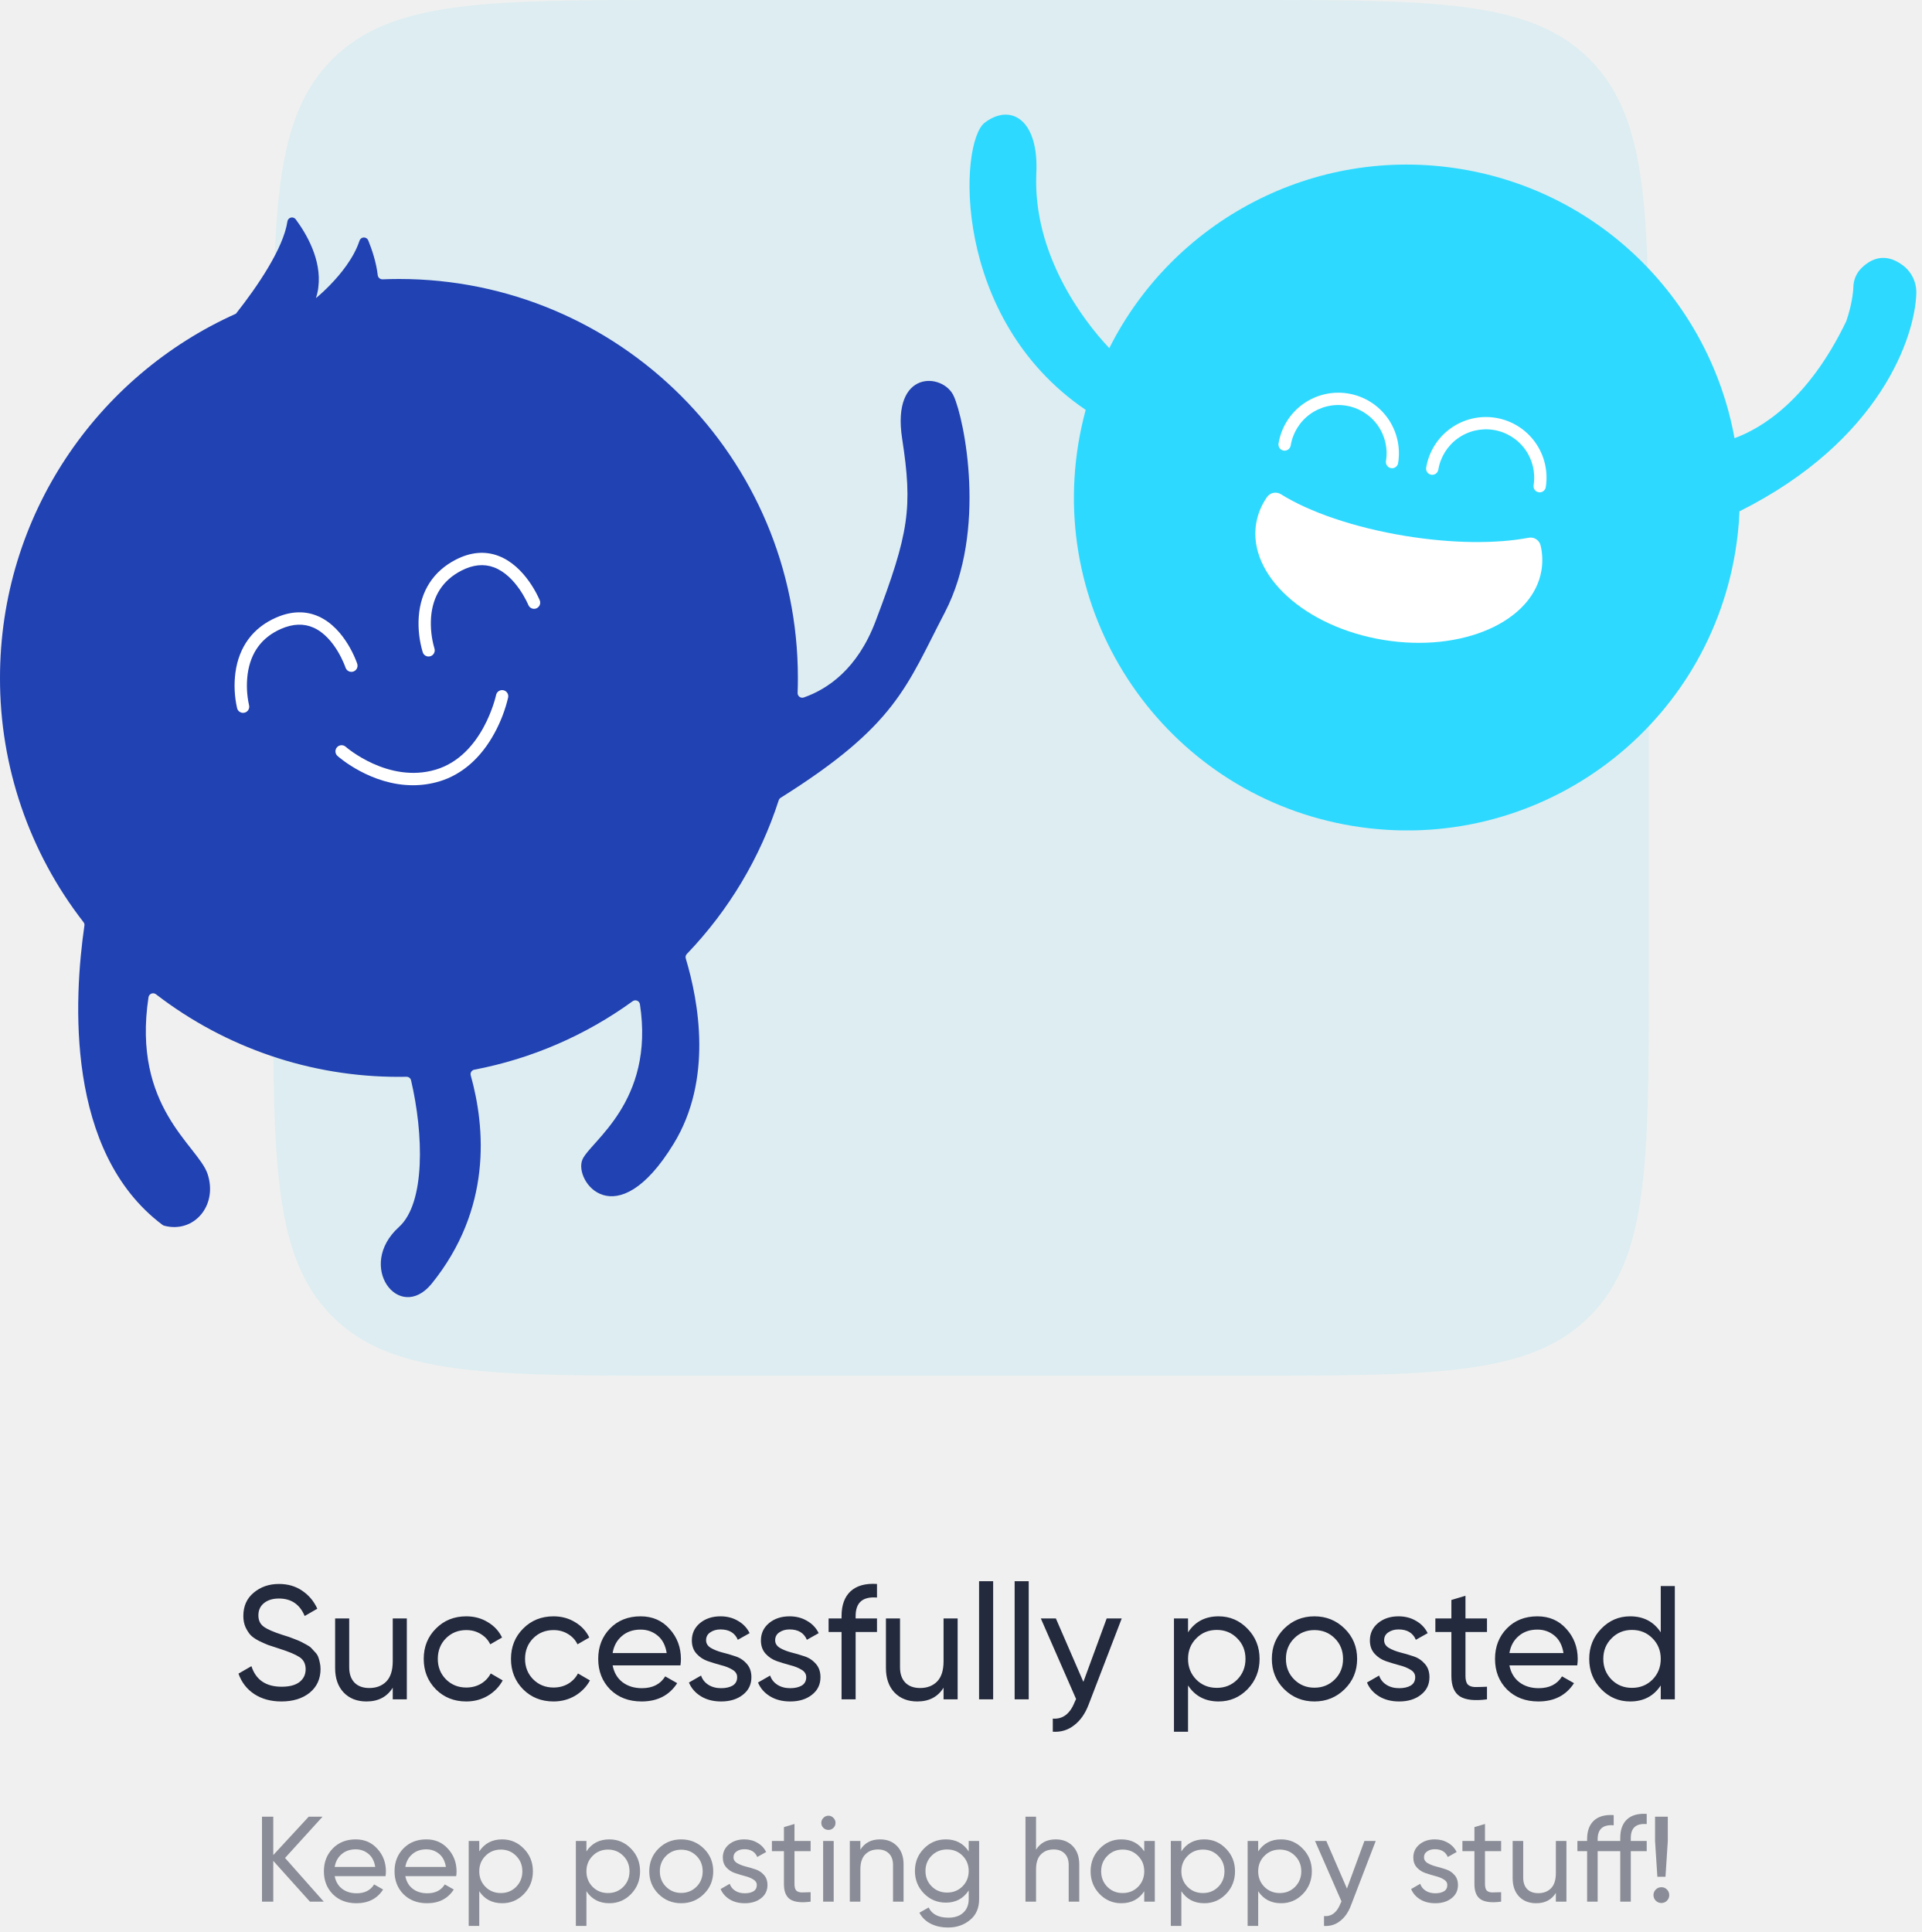
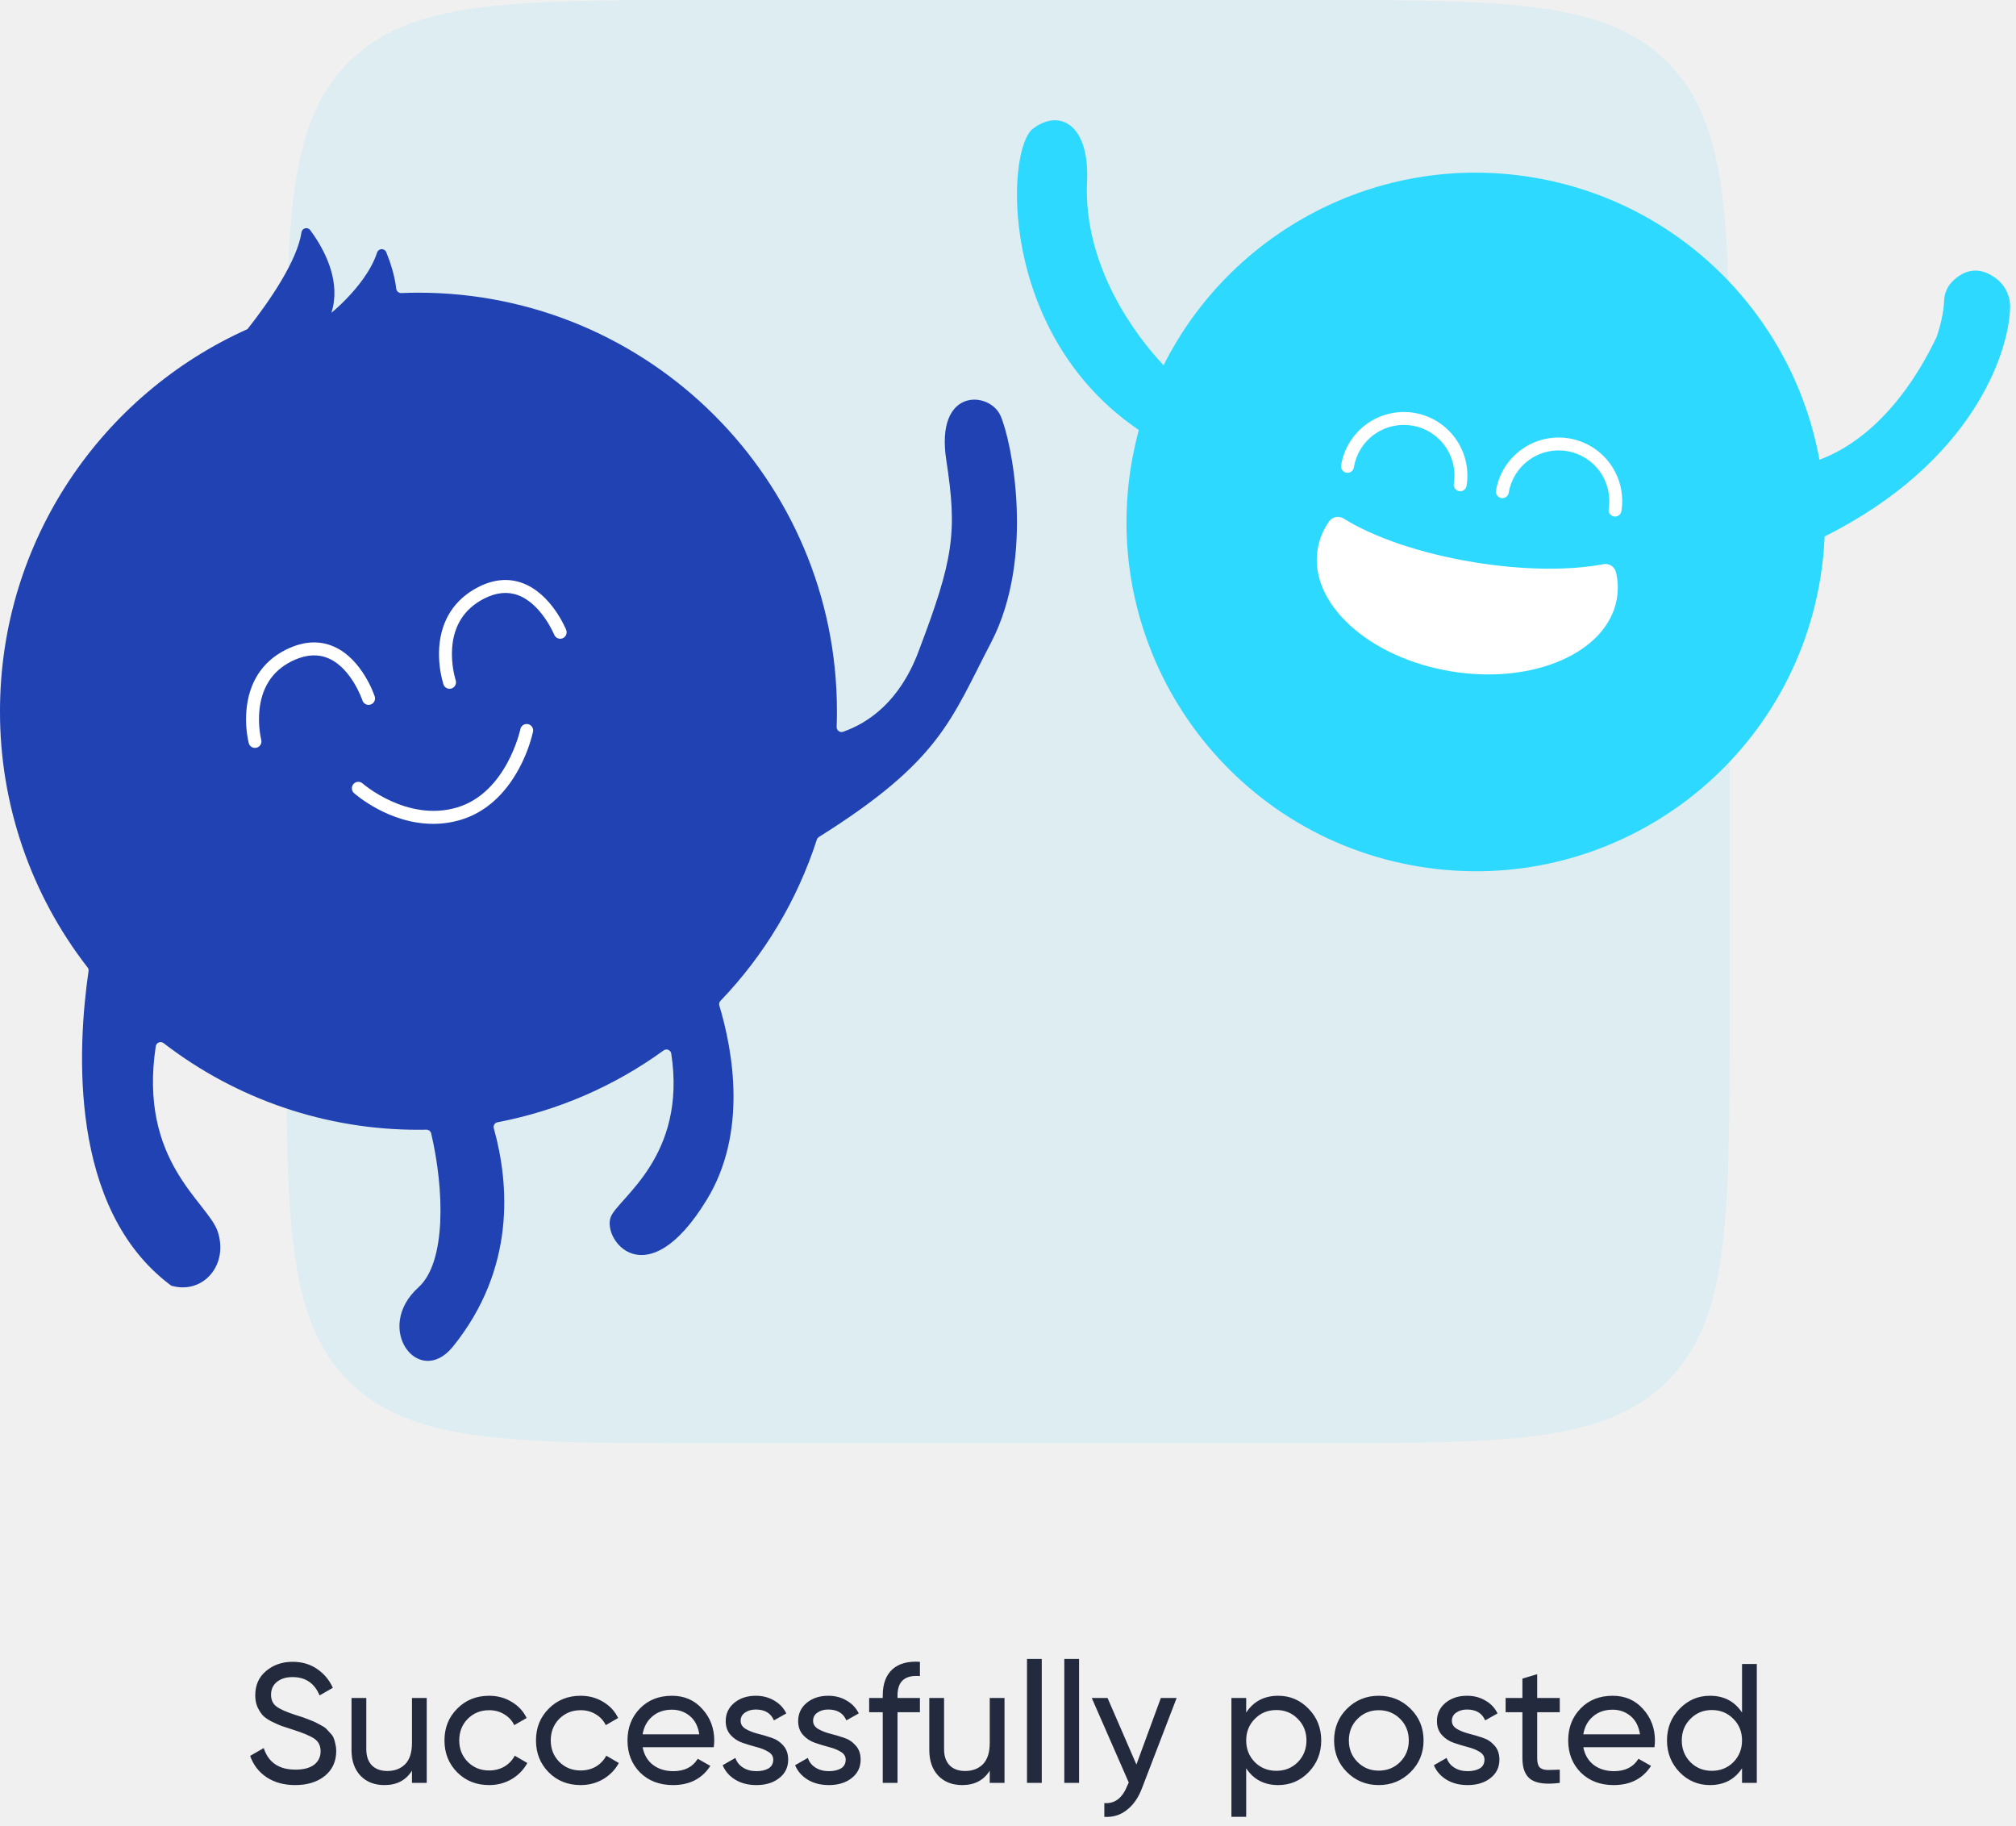
- <svg xmlns="http://www.w3.org/2000/svg" width="190" height="191" viewBox="0 0 190 191" fill="none">
-   <path opacity="0.5" d="M32.008 188H30.64L27.016 183.968V188H25.9V179.6H27.016V183.392L30.52 179.6H31.888L28.18 183.68L32.008 188ZM33.087 185.48C33.191 186.016 33.434 186.432 33.819 186.728C34.211 187.024 34.691 187.172 35.258 187.172C36.05 187.172 36.627 186.88 36.986 186.296L37.874 186.8C37.291 187.704 36.41 188.156 35.234 188.156C34.282 188.156 33.507 187.86 32.907 187.268C32.315 186.668 32.019 185.912 32.019 185C32.019 184.096 32.31 183.344 32.895 182.744C33.478 182.144 34.234 181.844 35.163 181.844C36.042 181.844 36.758 182.156 37.31 182.78C37.87 183.396 38.151 184.14 38.151 185.012C38.151 185.164 38.139 185.32 38.114 185.48H33.087ZM35.163 182.828C34.602 182.828 34.139 182.988 33.77 183.308C33.403 183.62 33.175 184.04 33.087 184.568H37.094C37.007 184 36.782 183.568 36.422 183.272C36.062 182.976 35.642 182.828 35.163 182.828ZM40.071 185.48C40.175 186.016 40.419 186.432 40.803 186.728C41.195 187.024 41.675 187.172 42.243 187.172C43.035 187.172 43.611 186.88 43.971 186.296L44.859 186.8C44.275 187.704 43.395 188.156 42.219 188.156C41.267 188.156 40.491 187.86 39.891 187.268C39.299 186.668 39.003 185.912 39.003 185C39.003 184.096 39.295 183.344 39.879 182.744C40.463 182.144 41.219 181.844 42.147 181.844C43.027 181.844 43.743 182.156 44.295 182.78C44.855 183.396 45.135 184.14 45.135 185.012C45.135 185.164 45.123 185.32 45.099 185.48H40.071ZM42.147 182.828C41.587 182.828 41.123 182.988 40.755 183.308C40.387 183.62 40.159 184.04 40.071 184.568H44.079C43.991 184 43.767 183.568 43.407 183.272C43.047 182.976 42.627 182.828 42.147 182.828ZM49.647 181.844C50.487 181.844 51.203 182.152 51.795 182.768C52.387 183.376 52.683 184.12 52.683 185C52.683 185.88 52.387 186.628 51.795 187.244C51.203 187.852 50.487 188.156 49.647 188.156C48.655 188.156 47.899 187.76 47.379 186.968V190.4H46.335V182H47.379V183.032C47.899 182.24 48.655 181.844 49.647 181.844ZM49.515 187.148C50.115 187.148 50.619 186.944 51.027 186.536C51.435 186.12 51.639 185.608 51.639 185C51.639 184.392 51.435 183.884 51.027 183.476C50.619 183.06 50.115 182.852 49.515 182.852C48.907 182.852 48.399 183.06 47.991 183.476C47.583 183.884 47.379 184.392 47.379 185C47.379 185.608 47.583 186.12 47.991 186.536C48.399 186.944 48.907 187.148 49.515 187.148ZM60.241 181.844C61.081 181.844 61.797 182.152 62.389 182.768C62.981 183.376 63.277 184.12 63.277 185C63.277 185.88 62.981 186.628 62.389 187.244C61.797 187.852 61.081 188.156 60.241 188.156C59.249 188.156 58.493 187.76 57.973 186.968V190.4H56.929V182H57.973V183.032C58.493 182.24 59.249 181.844 60.241 181.844ZM60.109 187.148C60.709 187.148 61.213 186.944 61.621 186.536C62.029 186.12 62.233 185.608 62.233 185C62.233 184.392 62.029 183.884 61.621 183.476C61.213 183.06 60.709 182.852 60.109 182.852C59.501 182.852 58.993 183.06 58.585 183.476C58.177 183.884 57.973 184.392 57.973 185C57.973 185.608 58.177 186.12 58.585 186.536C58.993 186.944 59.501 187.148 60.109 187.148ZM69.587 187.244C68.971 187.852 68.222 188.156 67.343 188.156C66.463 188.156 65.715 187.852 65.099 187.244C64.49 186.636 64.186 185.888 64.186 185C64.186 184.112 64.49 183.364 65.099 182.756C65.715 182.148 66.463 181.844 67.343 181.844C68.222 181.844 68.971 182.148 69.587 182.756C70.203 183.364 70.51 184.112 70.51 185C70.51 185.888 70.203 186.636 69.587 187.244ZM67.343 187.136C67.942 187.136 68.447 186.932 68.855 186.524C69.263 186.116 69.466 185.608 69.466 185C69.466 184.392 69.263 183.884 68.855 183.476C68.447 183.068 67.942 182.864 67.343 182.864C66.751 182.864 66.251 183.068 65.843 183.476C65.434 183.884 65.231 184.392 65.231 185C65.231 185.608 65.434 186.116 65.843 186.524C66.251 186.932 66.751 187.136 67.343 187.136ZM72.512 183.62C72.512 183.852 72.628 184.04 72.86 184.184C73.092 184.32 73.372 184.432 73.7 184.52C74.028 184.6 74.356 184.696 74.684 184.808C75.012 184.912 75.292 185.096 75.524 185.36C75.756 185.616 75.872 185.948 75.872 186.356C75.872 186.9 75.66 187.336 75.236 187.664C74.82 187.992 74.284 188.156 73.628 188.156C73.044 188.156 72.544 188.028 72.128 187.772C71.712 187.516 71.416 187.176 71.24 186.752L72.14 186.236C72.236 186.524 72.416 186.752 72.68 186.92C72.944 187.088 73.26 187.172 73.628 187.172C73.972 187.172 74.256 187.108 74.48 186.98C74.704 186.844 74.816 186.636 74.816 186.356C74.816 186.124 74.7 185.94 74.468 185.804C74.236 185.66 73.956 185.548 73.628 185.468C73.3 185.38 72.972 185.28 72.644 185.168C72.316 185.056 72.036 184.872 71.804 184.616C71.572 184.36 71.456 184.032 71.456 183.632C71.456 183.112 71.656 182.684 72.056 182.348C72.464 182.012 72.972 181.844 73.58 181.844C74.068 181.844 74.5 181.956 74.876 182.18C75.26 182.396 75.548 182.7 75.74 183.092L74.864 183.584C74.648 183.072 74.22 182.816 73.58 182.816C73.284 182.816 73.032 182.888 72.824 183.032C72.616 183.168 72.512 183.364 72.512 183.62ZM80.138 183.008H78.542V186.26C78.542 186.556 78.598 186.768 78.71 186.896C78.83 187.016 79.01 187.08 79.25 187.088C79.49 187.088 79.786 187.08 80.138 187.064V188C79.226 188.12 78.558 188.048 78.134 187.784C77.71 187.512 77.498 187.004 77.498 186.26V183.008H76.31V182H77.498V180.632L78.542 180.32V182H80.138V183.008ZM81.902 180.908C81.702 180.908 81.534 180.84 81.398 180.704C81.262 180.568 81.194 180.404 81.194 180.212C81.194 180.02 81.262 179.856 81.398 179.72C81.534 179.576 81.702 179.504 81.902 179.504C82.094 179.504 82.258 179.576 82.394 179.72C82.53 179.856 82.598 180.02 82.598 180.212C82.598 180.404 82.53 180.568 82.394 180.704C82.258 180.84 82.094 180.908 81.902 180.908ZM81.374 188V182H82.418V188H81.374ZM86.999 181.844C87.703 181.844 88.267 182.068 88.691 182.516C89.115 182.956 89.327 183.556 89.327 184.316V188H88.283V184.376C88.283 183.888 88.151 183.512 87.887 183.248C87.623 182.976 87.259 182.84 86.795 182.84C86.275 182.84 85.855 183.004 85.535 183.332C85.215 183.652 85.055 184.148 85.055 184.82V188H84.011V182H85.055V182.864C85.479 182.184 86.127 181.844 86.999 181.844ZM95.764 182H96.796V187.748C96.796 188.636 96.496 189.324 95.896 189.812C95.296 190.308 94.576 190.556 93.736 190.556C93.064 190.556 92.484 190.428 91.996 190.172C91.508 189.924 91.14 189.564 90.892 189.092L91.804 188.576C92.132 189.248 92.784 189.584 93.76 189.584C94.384 189.584 94.872 189.42 95.224 189.092C95.584 188.764 95.764 188.316 95.764 187.748V186.896C95.236 187.696 94.484 188.096 93.508 188.096C92.652 188.096 91.928 187.792 91.336 187.184C90.744 186.576 90.448 185.836 90.448 184.964C90.448 184.092 90.744 183.356 91.336 182.756C91.928 182.148 92.652 181.844 93.508 181.844C94.492 181.844 95.244 182.24 95.764 183.032V182ZM92.104 186.488C92.512 186.896 93.02 187.1 93.628 187.1C94.236 187.1 94.744 186.896 95.152 186.488C95.56 186.08 95.764 185.572 95.764 184.964C95.764 184.364 95.56 183.86 95.152 183.452C94.744 183.044 94.236 182.84 93.628 182.84C93.02 182.84 92.512 183.044 92.104 183.452C91.696 183.86 91.492 184.364 91.492 184.964C91.492 185.572 91.696 186.08 92.104 186.488ZM104.366 181.844C105.07 181.844 105.634 182.068 106.058 182.516C106.482 182.956 106.694 183.556 106.694 184.316V188H105.65V184.376C105.65 183.888 105.518 183.512 105.254 183.248C104.99 182.976 104.626 182.84 104.162 182.84C103.642 182.84 103.222 183.004 102.902 183.332C102.582 183.652 102.422 184.148 102.422 184.82V188H101.378V179.6H102.422V182.864C102.846 182.184 103.494 181.844 104.366 181.844ZM113.119 182H114.163V188H113.119V186.968C112.599 187.76 111.843 188.156 110.851 188.156C110.011 188.156 109.295 187.852 108.703 187.244C108.111 186.628 107.815 185.88 107.815 185C107.815 184.12 108.111 183.376 108.703 182.768C109.295 182.152 110.011 181.844 110.851 181.844C111.843 181.844 112.599 182.24 113.119 183.032V182ZM110.983 187.148C111.591 187.148 112.099 186.944 112.507 186.536C112.915 186.12 113.119 185.608 113.119 185C113.119 184.392 112.915 183.884 112.507 183.476C112.099 183.06 111.591 182.852 110.983 182.852C110.383 182.852 109.879 183.06 109.471 183.476C109.063 183.884 108.859 184.392 108.859 185C108.859 185.608 109.063 186.12 109.471 186.536C109.879 186.944 110.383 187.148 110.983 187.148ZM119.057 181.844C119.897 181.844 120.613 182.152 121.205 182.768C121.797 183.376 122.093 184.12 122.093 185C122.093 185.88 121.797 186.628 121.205 187.244C120.613 187.852 119.897 188.156 119.057 188.156C118.065 188.156 117.309 187.76 116.789 186.968V190.4H115.745V182H116.789V183.032C117.309 182.24 118.065 181.844 119.057 181.844ZM118.925 187.148C119.525 187.148 120.029 186.944 120.437 186.536C120.845 186.12 121.049 185.608 121.049 185C121.049 184.392 120.845 183.884 120.437 183.476C120.029 183.06 119.525 182.852 118.925 182.852C118.317 182.852 117.809 183.06 117.401 183.476C116.993 183.884 116.789 184.392 116.789 185C116.789 185.608 116.993 186.12 117.401 186.536C117.809 186.944 118.317 187.148 118.925 187.148ZM126.651 181.844C127.491 181.844 128.207 182.152 128.799 182.768C129.391 183.376 129.687 184.12 129.687 185C129.687 185.88 129.391 186.628 128.799 187.244C128.207 187.852 127.491 188.156 126.651 188.156C125.659 188.156 124.903 187.76 124.383 186.968V190.4H123.339V182H124.383V183.032C124.903 182.24 125.659 181.844 126.651 181.844ZM126.519 187.148C127.119 187.148 127.623 186.944 128.031 186.536C128.439 186.12 128.643 185.608 128.643 185C128.643 184.392 128.439 183.884 128.031 183.476C127.623 183.06 127.119 182.852 126.519 182.852C125.911 182.852 125.403 183.06 124.995 183.476C124.587 183.884 124.383 184.392 124.383 185C124.383 185.608 124.587 186.12 124.995 186.536C125.403 186.944 125.911 187.148 126.519 187.148ZM134.886 182H136.002L133.554 188.372C133.298 189.052 132.938 189.568 132.474 189.92C132.018 190.28 131.49 190.44 130.89 190.4V189.428C131.626 189.484 132.166 189.076 132.51 188.204L132.618 187.976L130.002 182H131.118L133.158 186.704L134.886 182ZM140.774 183.62C140.774 183.852 140.89 184.04 141.122 184.184C141.354 184.32 141.634 184.432 141.962 184.52C142.29 184.6 142.618 184.696 142.946 184.808C143.274 184.912 143.554 185.096 143.786 185.36C144.018 185.616 144.134 185.948 144.134 186.356C144.134 186.9 143.922 187.336 143.498 187.664C143.082 187.992 142.546 188.156 141.89 188.156C141.306 188.156 140.806 188.028 140.39 187.772C139.974 187.516 139.678 187.176 139.502 186.752L140.402 186.236C140.498 186.524 140.678 186.752 140.942 186.92C141.206 187.088 141.522 187.172 141.89 187.172C142.234 187.172 142.518 187.108 142.742 186.98C142.966 186.844 143.078 186.636 143.078 186.356C143.078 186.124 142.962 185.94 142.73 185.804C142.498 185.66 142.218 185.548 141.89 185.468C141.562 185.38 141.234 185.28 140.906 185.168C140.578 185.056 140.298 184.872 140.066 184.616C139.834 184.36 139.718 184.032 139.718 183.632C139.718 183.112 139.918 182.684 140.318 182.348C140.726 182.012 141.234 181.844 141.842 181.844C142.33 181.844 142.762 181.956 143.138 182.18C143.522 182.396 143.81 182.7 144.002 183.092L143.126 183.584C142.91 183.072 142.482 182.816 141.842 182.816C141.546 182.816 141.294 182.888 141.086 183.032C140.878 183.168 140.774 183.364 140.774 183.62ZM148.4 183.008H146.804V186.26C146.804 186.556 146.86 186.768 146.972 186.896C147.092 187.016 147.272 187.08 147.512 187.088C147.752 187.088 148.048 187.08 148.4 187.064V188C147.488 188.12 146.82 188.048 146.396 187.784C145.972 187.512 145.76 187.004 145.76 186.26V183.008H144.572V182H145.76V180.632L146.804 180.32V182H148.4V183.008ZM153.811 182H154.855V188H153.811V187.136C153.387 187.816 152.739 188.156 151.867 188.156C151.163 188.156 150.599 187.936 150.175 187.496C149.751 187.048 149.539 186.444 149.539 185.684V182H150.583V185.624C150.583 186.112 150.715 186.492 150.979 186.764C151.243 187.028 151.607 187.16 152.071 187.16C152.591 187.16 153.011 187 153.331 186.68C153.651 186.352 153.811 185.852 153.811 185.18V182ZM162.792 180.332C161.744 180.244 161.22 180.7 161.22 181.7V182H162.792V183.008H161.22V188H160.176V183.008H157.944V188H156.9V183.008H155.94V182H156.9V181.82C156.9 181.012 157.124 180.4 157.572 179.984C158.028 179.568 158.68 179.388 159.528 179.444V180.452C158.472 180.364 157.944 180.82 157.944 181.82V182H160.176V181.7C160.176 180.892 160.4 180.28 160.848 179.864C161.296 179.448 161.944 179.268 162.792 179.324V180.332ZM163.845 185.54L163.617 182V179.6H164.877V182L164.649 185.54H163.845ZM164.241 188.132C164.025 188.132 163.841 188.056 163.689 187.904C163.537 187.752 163.461 187.568 163.461 187.352C163.461 187.136 163.537 186.952 163.689 186.8C163.841 186.648 164.025 186.572 164.241 186.572C164.465 186.572 164.649 186.648 164.793 186.8C164.945 186.952 165.021 187.136 165.021 187.352C165.021 187.568 164.945 187.752 164.793 187.904C164.649 188.056 164.465 188.132 164.241 188.132Z" fill="#242A3D" />
+ <svg xmlns="http://www.w3.org/2000/svg" width="190" height="172" viewBox="0 0 190 172" fill="none">
  <path d="M27.816 168.208C26.771 168.208 25.875 167.963 25.128 167.472C24.392 166.981 23.875 166.309 23.576 165.456L24.856 164.72C25.293 166.075 26.291 166.752 27.848 166.752C28.616 166.752 29.203 166.597 29.608 166.288C30.013 165.968 30.216 165.547 30.216 165.024C30.216 164.491 30.013 164.091 29.608 163.824C29.203 163.557 28.525 163.275 27.576 162.976C27.107 162.827 26.749 162.709 26.504 162.624C26.259 162.528 25.949 162.389 25.576 162.208C25.213 162.016 24.941 161.824 24.76 161.632C24.579 161.429 24.413 161.168 24.264 160.848C24.125 160.528 24.056 160.165 24.056 159.76C24.056 158.789 24.397 158.021 25.08 157.456C25.763 156.88 26.595 156.592 27.576 156.592C28.461 156.592 29.229 156.816 29.88 157.264C30.541 157.712 31.037 158.304 31.368 159.04L30.12 159.76C29.64 158.608 28.792 158.032 27.576 158.032C26.968 158.032 26.477 158.181 26.104 158.48C25.731 158.779 25.544 159.184 25.544 159.696C25.544 160.187 25.72 160.56 26.072 160.816C26.424 161.072 27.032 161.339 27.896 161.616C28.205 161.712 28.424 161.781 28.552 161.824C28.68 161.867 28.877 161.941 29.144 162.048C29.421 162.155 29.624 162.24 29.752 162.304C29.88 162.368 30.051 162.459 30.264 162.576C30.488 162.693 30.653 162.805 30.76 162.912C30.867 163.019 30.989 163.152 31.128 163.312C31.277 163.461 31.384 163.616 31.448 163.776C31.512 163.936 31.565 164.123 31.608 164.336C31.661 164.539 31.688 164.757 31.688 164.992C31.688 165.973 31.331 166.757 30.616 167.344C29.901 167.92 28.968 168.208 27.816 168.208ZM38.826 160H40.218V168H38.826V166.848C38.261 167.755 37.397 168.208 36.234 168.208C35.295 168.208 34.543 167.915 33.978 167.328C33.413 166.731 33.13 165.925 33.13 164.912V160H34.522V164.832C34.522 165.483 34.698 165.989 35.05 166.352C35.402 166.704 35.887 166.88 36.506 166.88C37.199 166.88 37.759 166.667 38.186 166.24C38.613 165.803 38.826 165.136 38.826 164.24V160ZM46.097 168.208C44.892 168.208 43.889 167.808 43.089 167.008C42.289 166.197 41.889 165.195 41.889 164C41.889 162.805 42.289 161.808 43.089 161.008C43.889 160.197 44.892 159.792 46.097 159.792C46.887 159.792 47.596 159.984 48.225 160.368C48.855 160.741 49.324 161.248 49.633 161.888L48.465 162.56C48.263 162.133 47.948 161.792 47.521 161.536C47.105 161.28 46.631 161.152 46.097 161.152C45.297 161.152 44.625 161.424 44.081 161.968C43.548 162.512 43.281 163.189 43.281 164C43.281 164.8 43.548 165.472 44.081 166.016C44.625 166.56 45.297 166.832 46.097 166.832C46.631 166.832 47.111 166.709 47.537 166.464C47.964 166.208 48.289 165.867 48.513 165.44L49.697 166.128C49.356 166.757 48.865 167.264 48.225 167.648C47.585 168.021 46.876 168.208 46.097 168.208ZM54.722 168.208C53.517 168.208 52.514 167.808 51.714 167.008C50.914 166.197 50.514 165.195 50.514 164C50.514 162.805 50.914 161.808 51.714 161.008C52.514 160.197 53.517 159.792 54.722 159.792C55.512 159.792 56.221 159.984 56.85 160.368C57.48 160.741 57.949 161.248 58.258 161.888L57.09 162.56C56.888 162.133 56.573 161.792 56.146 161.536C55.73 161.28 55.256 161.152 54.722 161.152C53.922 161.152 53.25 161.424 52.706 161.968C52.173 162.512 51.906 163.189 51.906 164C51.906 164.8 52.173 165.472 52.706 166.016C53.25 166.56 53.922 166.832 54.722 166.832C55.256 166.832 55.736 166.709 56.162 166.464C56.589 166.208 56.914 165.867 57.138 165.44L58.322 166.128C57.981 166.757 57.49 167.264 56.85 167.648C56.21 168.021 55.501 168.208 54.722 168.208ZM60.563 164.64C60.702 165.355 61.027 165.909 61.539 166.304C62.062 166.699 62.702 166.896 63.459 166.896C64.515 166.896 65.283 166.507 65.763 165.728L66.947 166.4C66.169 167.605 64.995 168.208 63.427 168.208C62.158 168.208 61.123 167.813 60.323 167.024C59.534 166.224 59.139 165.216 59.139 164C59.139 162.795 59.529 161.792 60.307 160.992C61.086 160.192 62.094 159.792 63.331 159.792C64.505 159.792 65.459 160.208 66.195 161.04C66.942 161.861 67.315 162.853 67.315 164.016C67.315 164.219 67.299 164.427 67.267 164.64H60.563ZM63.331 161.104C62.585 161.104 61.966 161.317 61.475 161.744C60.985 162.16 60.681 162.72 60.563 163.424H65.907C65.79 162.667 65.491 162.091 65.011 161.696C64.531 161.301 63.971 161.104 63.331 161.104ZM69.803 162.16C69.803 162.469 69.957 162.72 70.267 162.912C70.576 163.093 70.95 163.243 71.387 163.36C71.824 163.467 72.261 163.595 72.699 163.744C73.136 163.883 73.51 164.128 73.819 164.48C74.128 164.821 74.283 165.264 74.283 165.808C74.283 166.533 74 167.115 73.435 167.552C72.88 167.989 72.165 168.208 71.291 168.208C70.512 168.208 69.846 168.037 69.291 167.696C68.736 167.355 68.341 166.901 68.107 166.336L69.307 165.648C69.435 166.032 69.675 166.336 70.027 166.56C70.379 166.784 70.8 166.896 71.291 166.896C71.749 166.896 72.128 166.811 72.427 166.64C72.725 166.459 72.875 166.181 72.875 165.808C72.875 165.499 72.72 165.253 72.411 165.072C72.102 164.88 71.728 164.731 71.291 164.624C70.853 164.507 70.416 164.373 69.979 164.224C69.541 164.075 69.168 163.829 68.859 163.488C68.549 163.147 68.395 162.709 68.395 162.176C68.395 161.483 68.662 160.912 69.195 160.464C69.739 160.016 70.416 159.792 71.227 159.792C71.877 159.792 72.454 159.941 72.955 160.24C73.467 160.528 73.851 160.933 74.107 161.456L72.939 162.112C72.651 161.429 72.08 161.088 71.227 161.088C70.832 161.088 70.496 161.184 70.219 161.376C69.942 161.557 69.803 161.819 69.803 162.16ZM76.631 162.16C76.631 162.469 76.786 162.72 77.095 162.912C77.404 163.093 77.778 163.243 78.215 163.36C78.652 163.467 79.09 163.595 79.527 163.744C79.964 163.883 80.338 164.128 80.647 164.48C80.956 164.821 81.111 165.264 81.111 165.808C81.111 166.533 80.828 167.115 80.263 167.552C79.708 167.989 78.994 168.208 78.119 168.208C77.34 168.208 76.674 168.037 76.119 167.696C75.564 167.355 75.17 166.901 74.935 166.336L76.135 165.648C76.263 166.032 76.503 166.336 76.855 166.56C77.207 166.784 77.628 166.896 78.119 166.896C78.578 166.896 78.956 166.811 79.255 166.64C79.554 166.459 79.703 166.181 79.703 165.808C79.703 165.499 79.548 165.253 79.239 165.072C78.93 164.88 78.556 164.731 78.119 164.624C77.682 164.507 77.244 164.373 76.807 164.224C76.37 164.075 75.996 163.829 75.687 163.488C75.378 163.147 75.223 162.709 75.223 162.176C75.223 161.483 75.49 160.912 76.023 160.464C76.567 160.016 77.244 159.792 78.055 159.792C78.706 159.792 79.282 159.941 79.783 160.24C80.295 160.528 80.679 160.933 80.935 161.456L79.767 162.112C79.479 161.429 78.908 161.088 78.055 161.088C77.66 161.088 77.324 161.184 77.047 161.376C76.77 161.557 76.631 161.819 76.631 162.16ZM86.699 157.936C85.291 157.819 84.587 158.427 84.587 159.76V160H86.699V161.344H84.587V168H83.195V161.344H81.915V160H83.195V159.76C83.195 158.683 83.494 157.867 84.091 157.312C84.699 156.757 85.569 156.517 86.699 156.592V157.936ZM93.279 160H94.671V168H93.279V166.848C92.714 167.755 91.85 168.208 90.687 168.208C89.749 168.208 88.996 167.915 88.431 167.328C87.866 166.731 87.583 165.925 87.583 164.912V160H88.975V164.832C88.975 165.483 89.151 165.989 89.503 166.352C89.855 166.704 90.341 166.88 90.959 166.88C91.653 166.88 92.213 166.667 92.639 166.24C93.066 165.803 93.279 165.136 93.279 164.24V160ZM96.79 168V156.32H98.182V168H96.79ZM100.306 168V156.32H101.698V168H100.306ZM109.406 160H110.894L107.63 168.496C107.288 169.403 106.808 170.091 106.19 170.56C105.582 171.04 104.878 171.253 104.078 171.2V169.904C105.059 169.979 105.779 169.435 106.238 168.272L106.382 167.968L102.894 160H104.382L107.102 166.272L109.406 160ZM120.472 159.792C121.592 159.792 122.547 160.203 123.336 161.024C124.125 161.835 124.52 162.827 124.52 164C124.52 165.173 124.125 166.171 123.336 166.992C122.547 167.803 121.592 168.208 120.472 168.208C119.149 168.208 118.141 167.68 117.448 166.624V171.2H116.056V160H117.448V161.376C118.141 160.32 119.149 159.792 120.472 159.792ZM120.296 166.864C121.096 166.864 121.768 166.592 122.312 166.048C122.856 165.493 123.128 164.811 123.128 164C123.128 163.189 122.856 162.512 122.312 161.968C121.768 161.413 121.096 161.136 120.296 161.136C119.485 161.136 118.808 161.413 118.264 161.968C117.72 162.512 117.448 163.189 117.448 164C117.448 164.811 117.72 165.493 118.264 166.048C118.808 166.592 119.485 166.864 120.296 166.864ZM132.933 166.992C132.112 167.803 131.114 168.208 129.941 168.208C128.768 168.208 127.77 167.803 126.949 166.992C126.138 166.181 125.733 165.184 125.733 164C125.733 162.816 126.138 161.819 126.949 161.008C127.77 160.197 128.768 159.792 129.941 159.792C131.114 159.792 132.112 160.197 132.933 161.008C133.754 161.819 134.165 162.816 134.165 164C134.165 165.184 133.754 166.181 132.933 166.992ZM129.941 166.848C130.741 166.848 131.413 166.576 131.957 166.032C132.501 165.488 132.773 164.811 132.773 164C132.773 163.189 132.501 162.512 131.957 161.968C131.413 161.424 130.741 161.152 129.941 161.152C129.152 161.152 128.485 161.424 127.941 161.968C127.397 162.512 127.125 163.189 127.125 164C127.125 164.811 127.397 165.488 127.941 166.032C128.485 166.576 129.152 166.848 129.941 166.848ZM136.834 162.16C136.834 162.469 136.989 162.72 137.298 162.912C137.607 163.093 137.981 163.243 138.418 163.36C138.855 163.467 139.293 163.595 139.73 163.744C140.167 163.883 140.541 164.128 140.85 164.48C141.159 164.821 141.314 165.264 141.314 165.808C141.314 166.533 141.031 167.115 140.466 167.552C139.911 167.989 139.197 168.208 138.322 168.208C137.543 168.208 136.877 168.037 136.322 167.696C135.767 167.355 135.373 166.901 135.138 166.336L136.338 165.648C136.466 166.032 136.706 166.336 137.058 166.56C137.41 166.784 137.831 166.896 138.322 166.896C138.781 166.896 139.159 166.811 139.458 166.64C139.757 166.459 139.906 166.181 139.906 165.808C139.906 165.499 139.751 165.253 139.442 165.072C139.133 164.88 138.759 164.731 138.322 164.624C137.885 164.507 137.447 164.373 137.01 164.224C136.573 164.075 136.199 163.829 135.89 163.488C135.581 163.147 135.426 162.709 135.426 162.176C135.426 161.483 135.693 160.912 136.226 160.464C136.77 160.016 137.447 159.792 138.258 159.792C138.909 159.792 139.485 159.941 139.986 160.24C140.498 160.528 140.882 160.933 141.138 161.456L139.97 162.112C139.682 161.429 139.111 161.088 138.258 161.088C137.863 161.088 137.527 161.184 137.25 161.376C136.973 161.557 136.834 161.819 136.834 162.16ZM147.002 161.344H144.874V165.68C144.874 166.075 144.948 166.357 145.098 166.528C145.258 166.688 145.498 166.773 145.818 166.784C146.138 166.784 146.532 166.773 147.002 166.752V168C145.786 168.16 144.895 168.064 144.33 167.712C143.764 167.349 143.482 166.672 143.482 165.68V161.344H141.898V160H143.482V158.176L144.874 157.76V160H147.002V161.344ZM149.22 164.64C149.358 165.355 149.684 165.909 150.196 166.304C150.718 166.699 151.358 166.896 152.116 166.896C153.172 166.896 153.94 166.507 154.42 165.728L155.604 166.4C154.825 167.605 153.652 168.208 152.084 168.208C150.814 168.208 149.78 167.813 148.98 167.024C148.19 166.224 147.796 165.216 147.796 164C147.796 162.795 148.185 161.792 148.964 160.992C149.742 160.192 150.75 159.792 151.988 159.792C153.161 159.792 154.116 160.208 154.852 161.04C155.598 161.861 155.972 162.853 155.972 164.016C155.972 164.219 155.956 164.427 155.924 164.64H149.22ZM151.988 161.104C151.241 161.104 150.622 161.317 150.132 161.744C149.641 162.16 149.337 162.72 149.22 163.424H154.564C154.446 162.667 154.148 162.091 153.668 161.696C153.188 161.301 152.628 161.104 151.988 161.104ZM164.18 156.8H165.572V168H164.18V166.624C163.487 167.68 162.479 168.208 161.156 168.208C160.036 168.208 159.081 167.803 158.292 166.992C157.503 166.171 157.108 165.173 157.108 164C157.108 162.827 157.503 161.835 158.292 161.024C159.081 160.203 160.036 159.792 161.156 159.792C162.479 159.792 163.487 160.32 164.18 161.376V156.8ZM161.332 166.864C162.143 166.864 162.82 166.592 163.364 166.048C163.908 165.493 164.18 164.811 164.18 164C164.18 163.189 163.908 162.512 163.364 161.968C162.82 161.413 162.143 161.136 161.332 161.136C160.532 161.136 159.86 161.413 159.316 161.968C158.772 162.512 158.5 163.189 158.5 164C158.5 164.811 158.772 165.493 159.316 166.048C159.86 166.592 160.532 166.864 161.332 166.864Z" fill="#242A3D" />
  <path opacity="0.1" d="M27 40C27 21.144 27 11.716 32.858 5.858C38.716 0 48.144 0 67 0H123C141.856 0 151.284 0 157.142 5.858C163 11.716 163 21.144 163 40V96C163 114.856 163 124.284 157.142 130.142C151.284 136 141.856 136 123 136H67C48.144 136 38.716 136 32.858 130.142C27 124.284 27 114.856 27 96V40Z" fill="#2ED9FF" />
  <path d="M93.398 60.559C89.612 67.816 88.657 71.672 77.172 78.872C77.082 78.931 77.016 79.017 76.982 79.118C75.147 84.807 72.041 90.003 67.899 94.312C67.844 94.37 67.804 94.441 67.786 94.519C67.767 94.597 67.77 94.678 67.794 94.755C69.079 99.033 70.471 106.746 66.6 113.068C60.91 122.376 56.696 116.756 57.573 114.648C58.325 112.843 64.745 108.965 63.263 99.279C63.251 99.201 63.218 99.128 63.17 99.067C63.121 99.005 63.057 98.957 62.984 98.928C62.912 98.898 62.833 98.888 62.755 98.897C62.677 98.907 62.603 98.937 62.54 98.984C57.886 102.361 52.544 104.671 46.896 105.749C46.833 105.759 46.773 105.782 46.721 105.818C46.668 105.853 46.623 105.899 46.589 105.952C46.555 106.006 46.533 106.067 46.524 106.13C46.515 106.193 46.52 106.257 46.538 106.318C47.978 111.474 48.659 119.531 42.646 126.942C39.436 130.805 35.179 125.157 39.436 121.308C42.077 118.927 41.873 112.078 40.637 106.803C40.614 106.7 40.555 106.609 40.472 106.545C40.388 106.481 40.285 106.448 40.181 106.451C39.935 106.458 39.682 106.458 39.436 106.458C30.747 106.471 22.3 103.6 15.419 98.295C15.356 98.246 15.281 98.214 15.202 98.203C15.123 98.191 15.043 98.2 14.968 98.229C14.894 98.258 14.828 98.306 14.778 98.368C14.728 98.43 14.694 98.504 14.681 98.583C13.031 109.485 19.585 113.257 20.519 116.053C21.558 119.179 19.17 121.961 16.227 121.174C16.163 121.155 16.103 121.124 16.051 121.083C6.456 113.876 7.292 98.773 8.345 91.502C8.355 91.443 8.352 91.382 8.336 91.324C8.32 91.266 8.292 91.212 8.254 91.165C2.888 84.26 -0.017 75.76 7.61823e-05 67.015C7.61823e-05 50.978 9.575 37.175 23.322 31.014C23.323 31.014 23.323 31.014 23.324 31.014C23.325 31.013 23.326 31.013 23.327 31.012C23.327 31.012 23.328 31.011 23.328 31.01C23.328 31.009 23.329 31.008 23.329 31.007C25.443 28.33 28.021 24.545 28.415 21.889C28.427 21.799 28.467 21.715 28.528 21.648C28.589 21.581 28.669 21.533 28.757 21.511C28.845 21.489 28.938 21.494 29.023 21.525C29.109 21.556 29.183 21.612 29.236 21.686C30.248 23.048 31.814 25.647 31.47 28.387C31.456 28.478 31.449 28.57 31.435 28.661C31.407 28.816 31.372 28.963 31.337 29.117C31.302 29.237 31.273 29.356 31.231 29.476C31.723 29.066 32.191 28.63 32.636 28.169C33.668 27.109 34.975 25.514 35.537 23.807C35.563 23.716 35.617 23.635 35.692 23.576C35.766 23.517 35.857 23.483 35.952 23.477C36.046 23.472 36.14 23.496 36.221 23.547C36.301 23.597 36.364 23.671 36.401 23.758C36.766 24.657 37.194 25.915 37.342 27.2C37.355 27.316 37.41 27.422 37.497 27.499C37.584 27.575 37.697 27.617 37.812 27.615C38.353 27.594 38.894 27.58 39.435 27.58C61.218 27.58 78.878 45.239 78.878 67.016C78.878 67.514 78.871 68.006 78.85 68.498C78.847 68.573 78.862 68.647 78.894 68.715C78.927 68.783 78.975 68.842 79.035 68.887C79.095 68.932 79.165 68.962 79.24 68.973C79.314 68.985 79.39 68.978 79.461 68.954C81.807 68.132 84.764 66.151 86.549 61.438C89.885 52.657 90.237 50.199 89.183 43.35C88.129 36.501 93.222 36.852 94.276 39.135C95.329 41.418 97.613 52.481 93.398 60.559Z" fill="#2142B2" />
  <path d="M24.03 70.475C23.895 70.474 23.765 70.43 23.658 70.348C23.552 70.266 23.476 70.151 23.442 70.021C23.177 68.864 23.12 67.669 23.274 66.492C23.62 63.934 25.012 62.054 27.299 61.055C28.794 60.402 30.207 60.364 31.499 60.944C34.147 62.13 35.274 65.496 35.321 65.638C35.366 65.79 35.35 65.954 35.277 66.094C35.203 66.234 35.078 66.341 34.927 66.39C34.777 66.439 34.613 66.428 34.47 66.358C34.328 66.288 34.218 66.166 34.165 66.017C34.156 65.987 33.153 63.015 30.998 62.052C30.033 61.621 28.953 61.661 27.787 62.17C25.894 62.998 24.783 64.494 24.485 66.619C24.349 67.65 24.395 68.698 24.62 69.713C24.66 69.869 24.637 70.035 24.555 70.174C24.474 70.314 24.34 70.415 24.184 70.455C24.134 70.468 24.082 70.475 24.03 70.475Z" fill="white" />
  <path d="M42.369 64.903C42.242 64.903 42.118 64.863 42.014 64.789C41.911 64.714 41.833 64.609 41.793 64.488C41.453 63.356 41.319 62.172 41.396 60.992C41.576 58.428 42.843 56.469 45.061 55.328C46.514 54.581 47.923 54.452 49.252 54.947C51.965 55.957 53.306 59.22 53.362 59.359C53.42 59.508 53.418 59.674 53.354 59.821C53.291 59.969 53.172 60.085 53.023 60.145C52.874 60.205 52.708 60.203 52.56 60.141C52.412 60.079 52.295 59.961 52.233 59.813C52.221 59.785 51.032 56.904 48.823 56.086C47.83 55.717 46.752 55.826 45.618 56.41C43.783 57.354 42.772 58.912 42.613 61.041C42.544 62.073 42.657 63.11 42.947 64.103C42.977 64.195 42.986 64.292 42.971 64.387C42.956 64.482 42.919 64.573 42.863 64.651C42.806 64.729 42.732 64.792 42.647 64.836C42.561 64.88 42.466 64.903 42.37 64.903H42.369Z" fill="white" />
  <path d="M40.822 77.631C36.681 77.631 33.524 74.875 33.366 74.735C33.306 74.682 33.258 74.618 33.223 74.546C33.188 74.474 33.167 74.396 33.163 74.316C33.158 74.236 33.169 74.156 33.195 74.081C33.221 74.005 33.262 73.936 33.315 73.876C33.368 73.817 33.432 73.768 33.504 73.733C33.576 73.698 33.654 73.678 33.734 73.673C33.814 73.668 33.894 73.679 33.969 73.705C34.045 73.731 34.114 73.772 34.174 73.825C34.215 73.862 38.385 77.486 43.079 76.086C47.751 74.694 49.032 68.762 49.045 68.702C49.079 68.546 49.173 68.409 49.308 68.322C49.442 68.234 49.605 68.203 49.762 68.236C49.919 68.268 50.056 68.361 50.145 68.494C50.234 68.627 50.267 68.79 50.236 68.947C49.947 70.176 49.494 71.36 48.889 72.469C47.554 74.931 45.665 76.585 43.426 77.252C42.581 77.504 41.704 77.632 40.822 77.631Z" fill="white" />
  <path d="M171.961 50.553C171.909 51.873 171.775 53.19 171.559 54.494C168.626 72.436 151.713 84.597 133.771 81.663C115.837 78.732 103.669 61.817 106.602 43.875C106.789 42.732 107.036 41.612 107.328 40.52C94.022 31.484 94.799 14.059 97.35 12.127C99.926 10.17 102.739 11.819 102.445 17.23C102.142 25.088 106.981 31.587 109.664 34.418C115.946 21.893 129.832 14.326 144.39 16.706C158.519 19.015 169.058 29.998 171.472 43.319C174.105 42.361 178.756 39.598 182.524 31.744C183.051 30.179 183.196 29.028 183.224 28.335C183.243 27.688 183.496 27.069 183.936 26.594C184.76 25.732 186.219 24.817 188.104 26.222C188.532 26.542 188.878 26.961 189.111 27.442C189.344 27.924 189.459 28.454 189.445 28.989C189.327 33.234 185.93 43.562 171.961 50.553Z" fill="#2ED9FF" />
  <path d="M152.389 56.371C151.559 61.453 144.57 64.538 136.785 63.266C128.992 61.992 123.35 56.842 124.181 51.76C124.339 50.814 124.709 49.916 125.262 49.132C125.414 48.92 125.641 48.774 125.897 48.724C126.152 48.675 126.417 48.725 126.637 48.864C129.427 50.611 133.842 52.151 138.935 52.984C143.623 53.75 147.962 53.762 151.119 53.163C151.376 53.113 151.642 53.165 151.862 53.306C152.083 53.448 152.24 53.669 152.301 53.923C152.492 54.726 152.521 55.558 152.389 56.371Z" fill="white" />
  <path d="M137.618 46.289C137.529 46.289 137.442 46.27 137.362 46.233C137.282 46.196 137.211 46.142 137.153 46.075C137.096 46.008 137.054 45.929 137.031 45.844C137.007 45.759 137.002 45.669 137.016 45.582C137.221 44.333 136.92 43.054 136.181 42.026C135.442 40.999 134.325 40.307 133.076 40.103C131.827 39.898 130.548 40.199 129.52 40.938C128.493 41.677 127.801 42.794 127.596 44.043C127.57 44.202 127.482 44.344 127.351 44.438C127.22 44.533 127.057 44.571 126.898 44.545C126.739 44.519 126.596 44.431 126.502 44.3C126.408 44.169 126.37 44.005 126.396 43.846C126.652 42.279 127.52 40.877 128.81 39.95C130.1 39.023 131.705 38.645 133.273 38.902C134.84 39.158 136.242 40.026 137.169 41.316C138.096 42.606 138.473 44.211 138.217 45.779C138.194 45.921 138.121 46.05 138.011 46.144C137.901 46.237 137.762 46.289 137.618 46.289Z" fill="white" />
  <path d="M152.212 48.675C152.124 48.675 152.037 48.656 151.957 48.618C151.876 48.581 151.805 48.527 151.748 48.46C151.691 48.393 151.649 48.314 151.625 48.229C151.602 48.144 151.597 48.055 151.611 47.968C151.81 46.721 151.507 45.446 150.768 44.422C150.029 43.399 148.914 42.709 147.668 42.506C146.422 42.302 145.146 42.6 144.119 43.336C143.093 44.071 142.399 45.183 142.191 46.428C142.178 46.508 142.15 46.583 142.108 46.651C142.066 46.72 142.011 46.779 141.946 46.826C141.881 46.872 141.808 46.906 141.73 46.924C141.652 46.943 141.571 46.946 141.492 46.933C141.413 46.92 141.337 46.891 141.269 46.849C141.201 46.807 141.142 46.752 141.096 46.687C141.049 46.621 141.016 46.548 140.998 46.47C140.98 46.392 140.977 46.311 140.99 46.232C141.251 44.669 142.121 43.272 143.409 42.349C144.698 41.425 146.3 41.05 147.864 41.306C149.429 41.562 150.828 42.427 151.755 43.713C152.683 44.998 153.062 46.599 152.812 48.164C152.788 48.307 152.715 48.436 152.605 48.53C152.496 48.623 152.356 48.675 152.212 48.675Z" fill="white" />
</svg>
